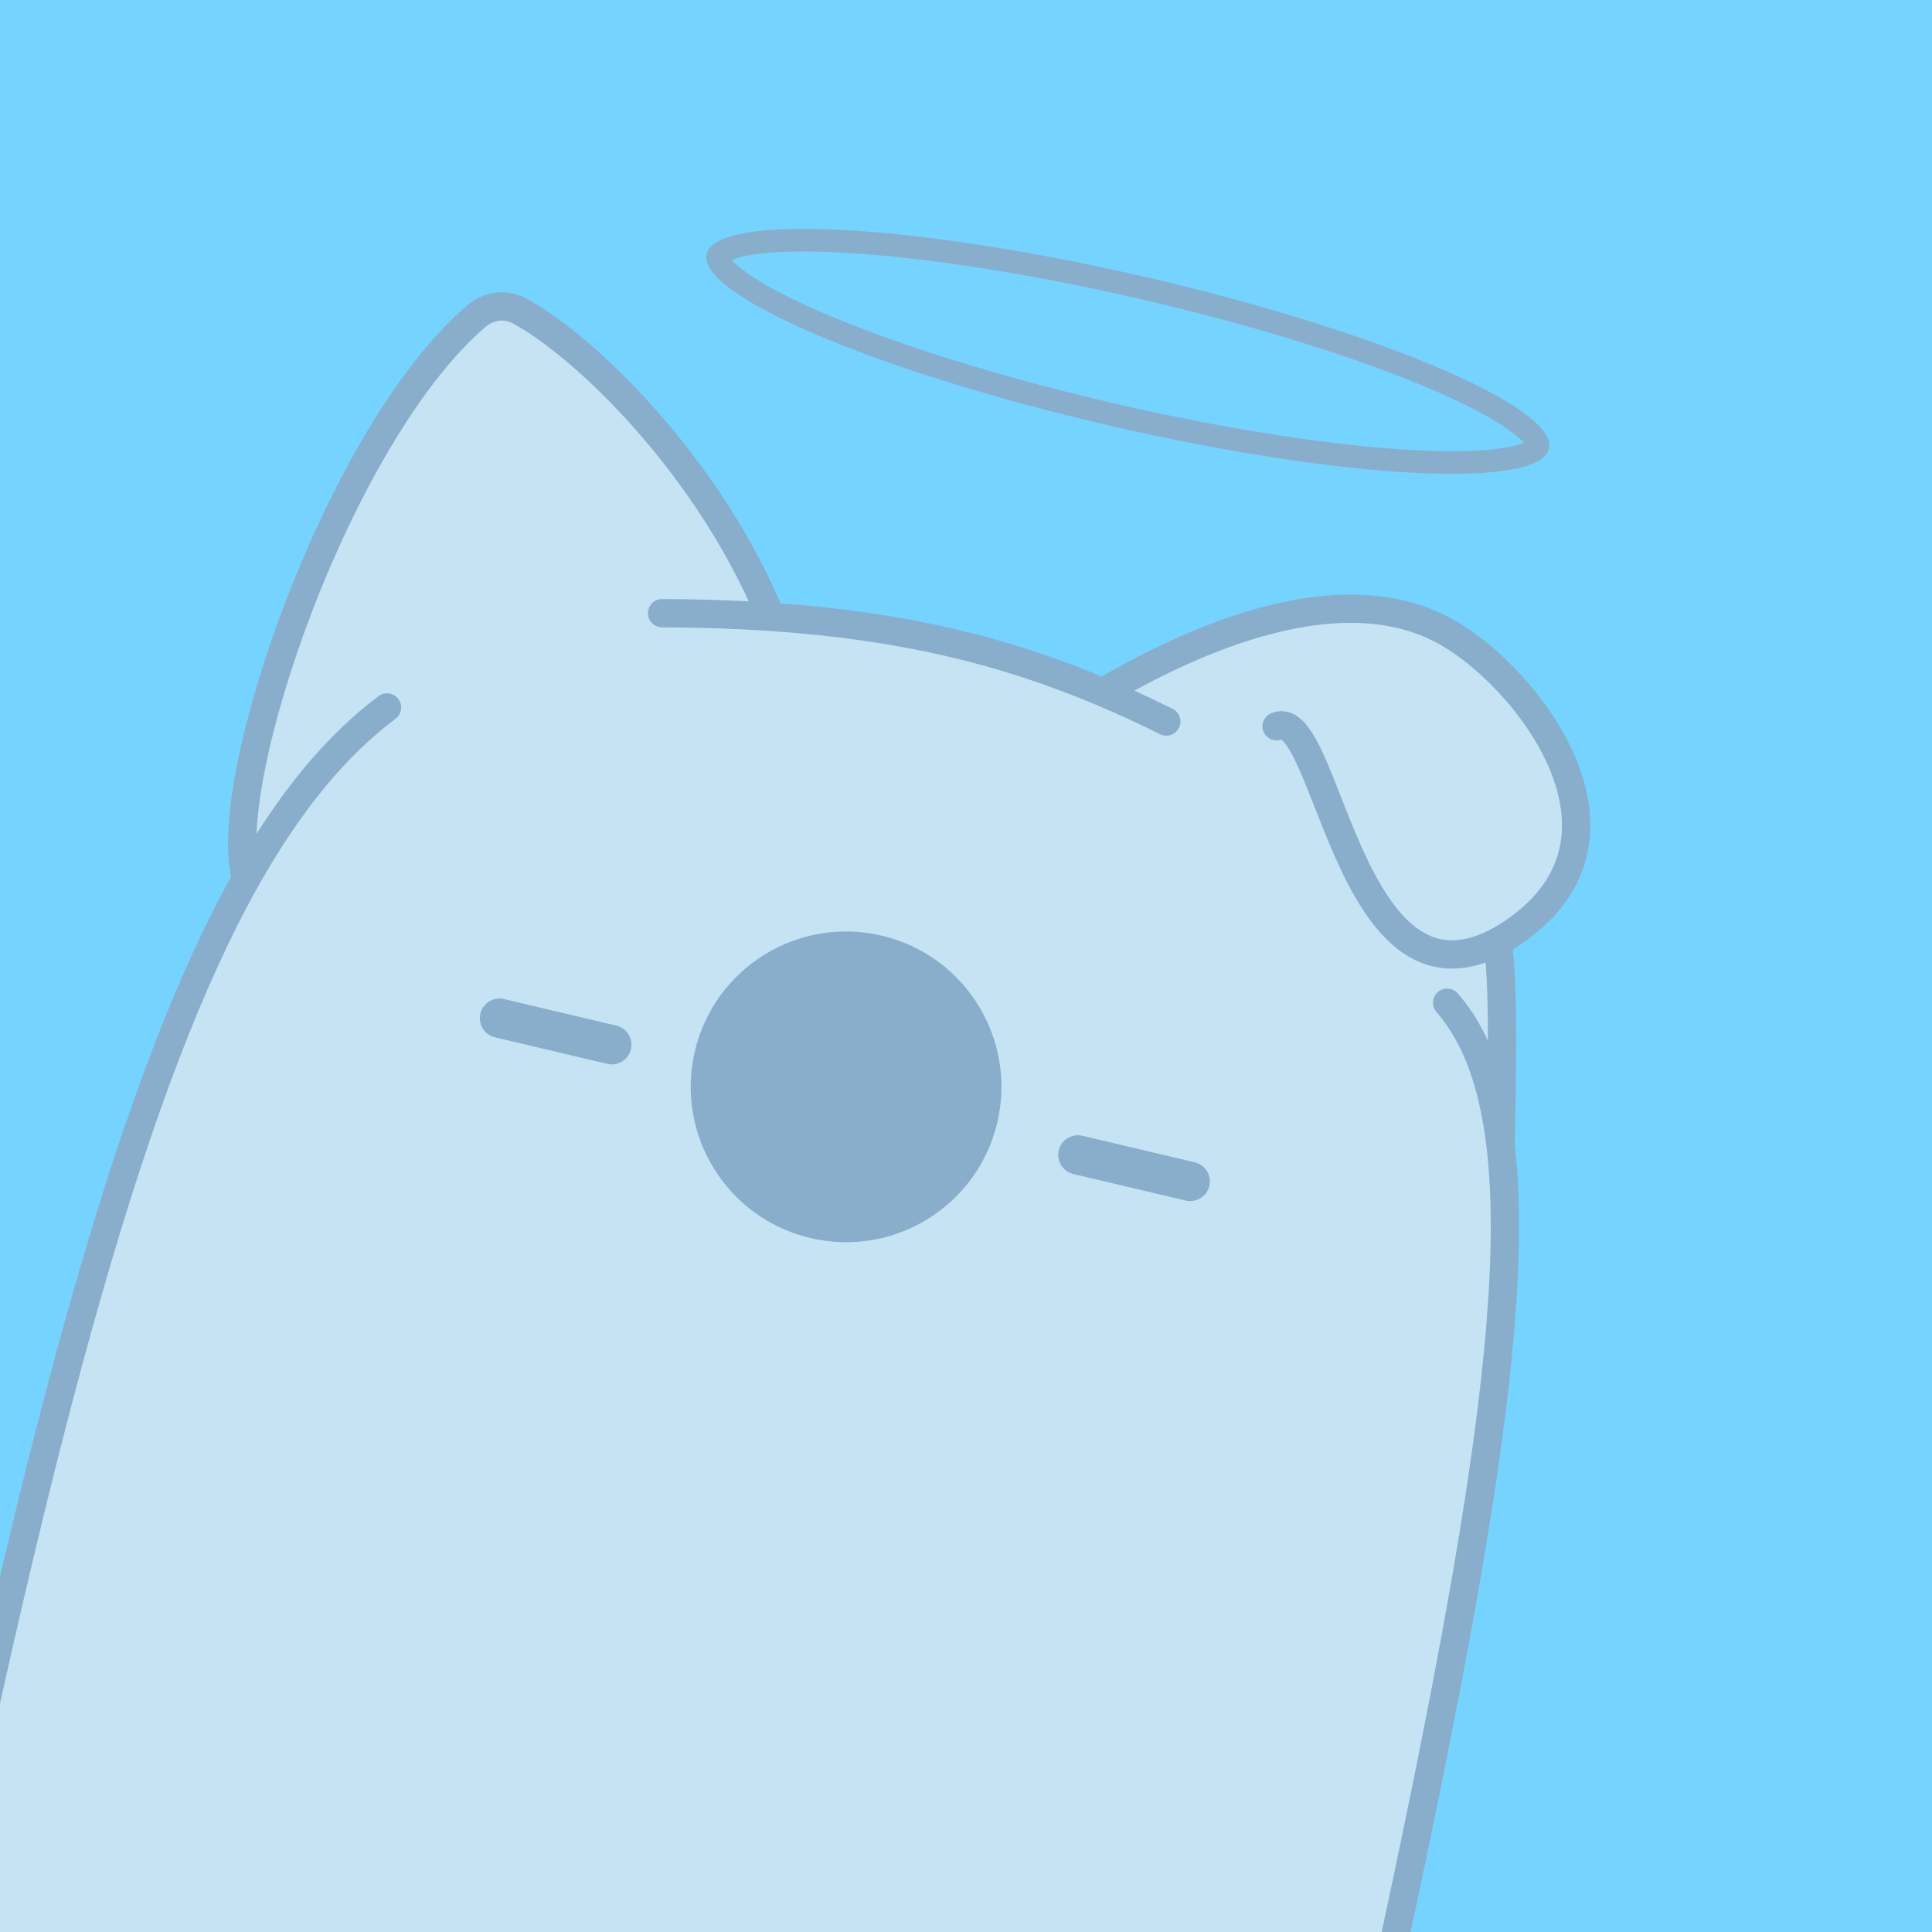
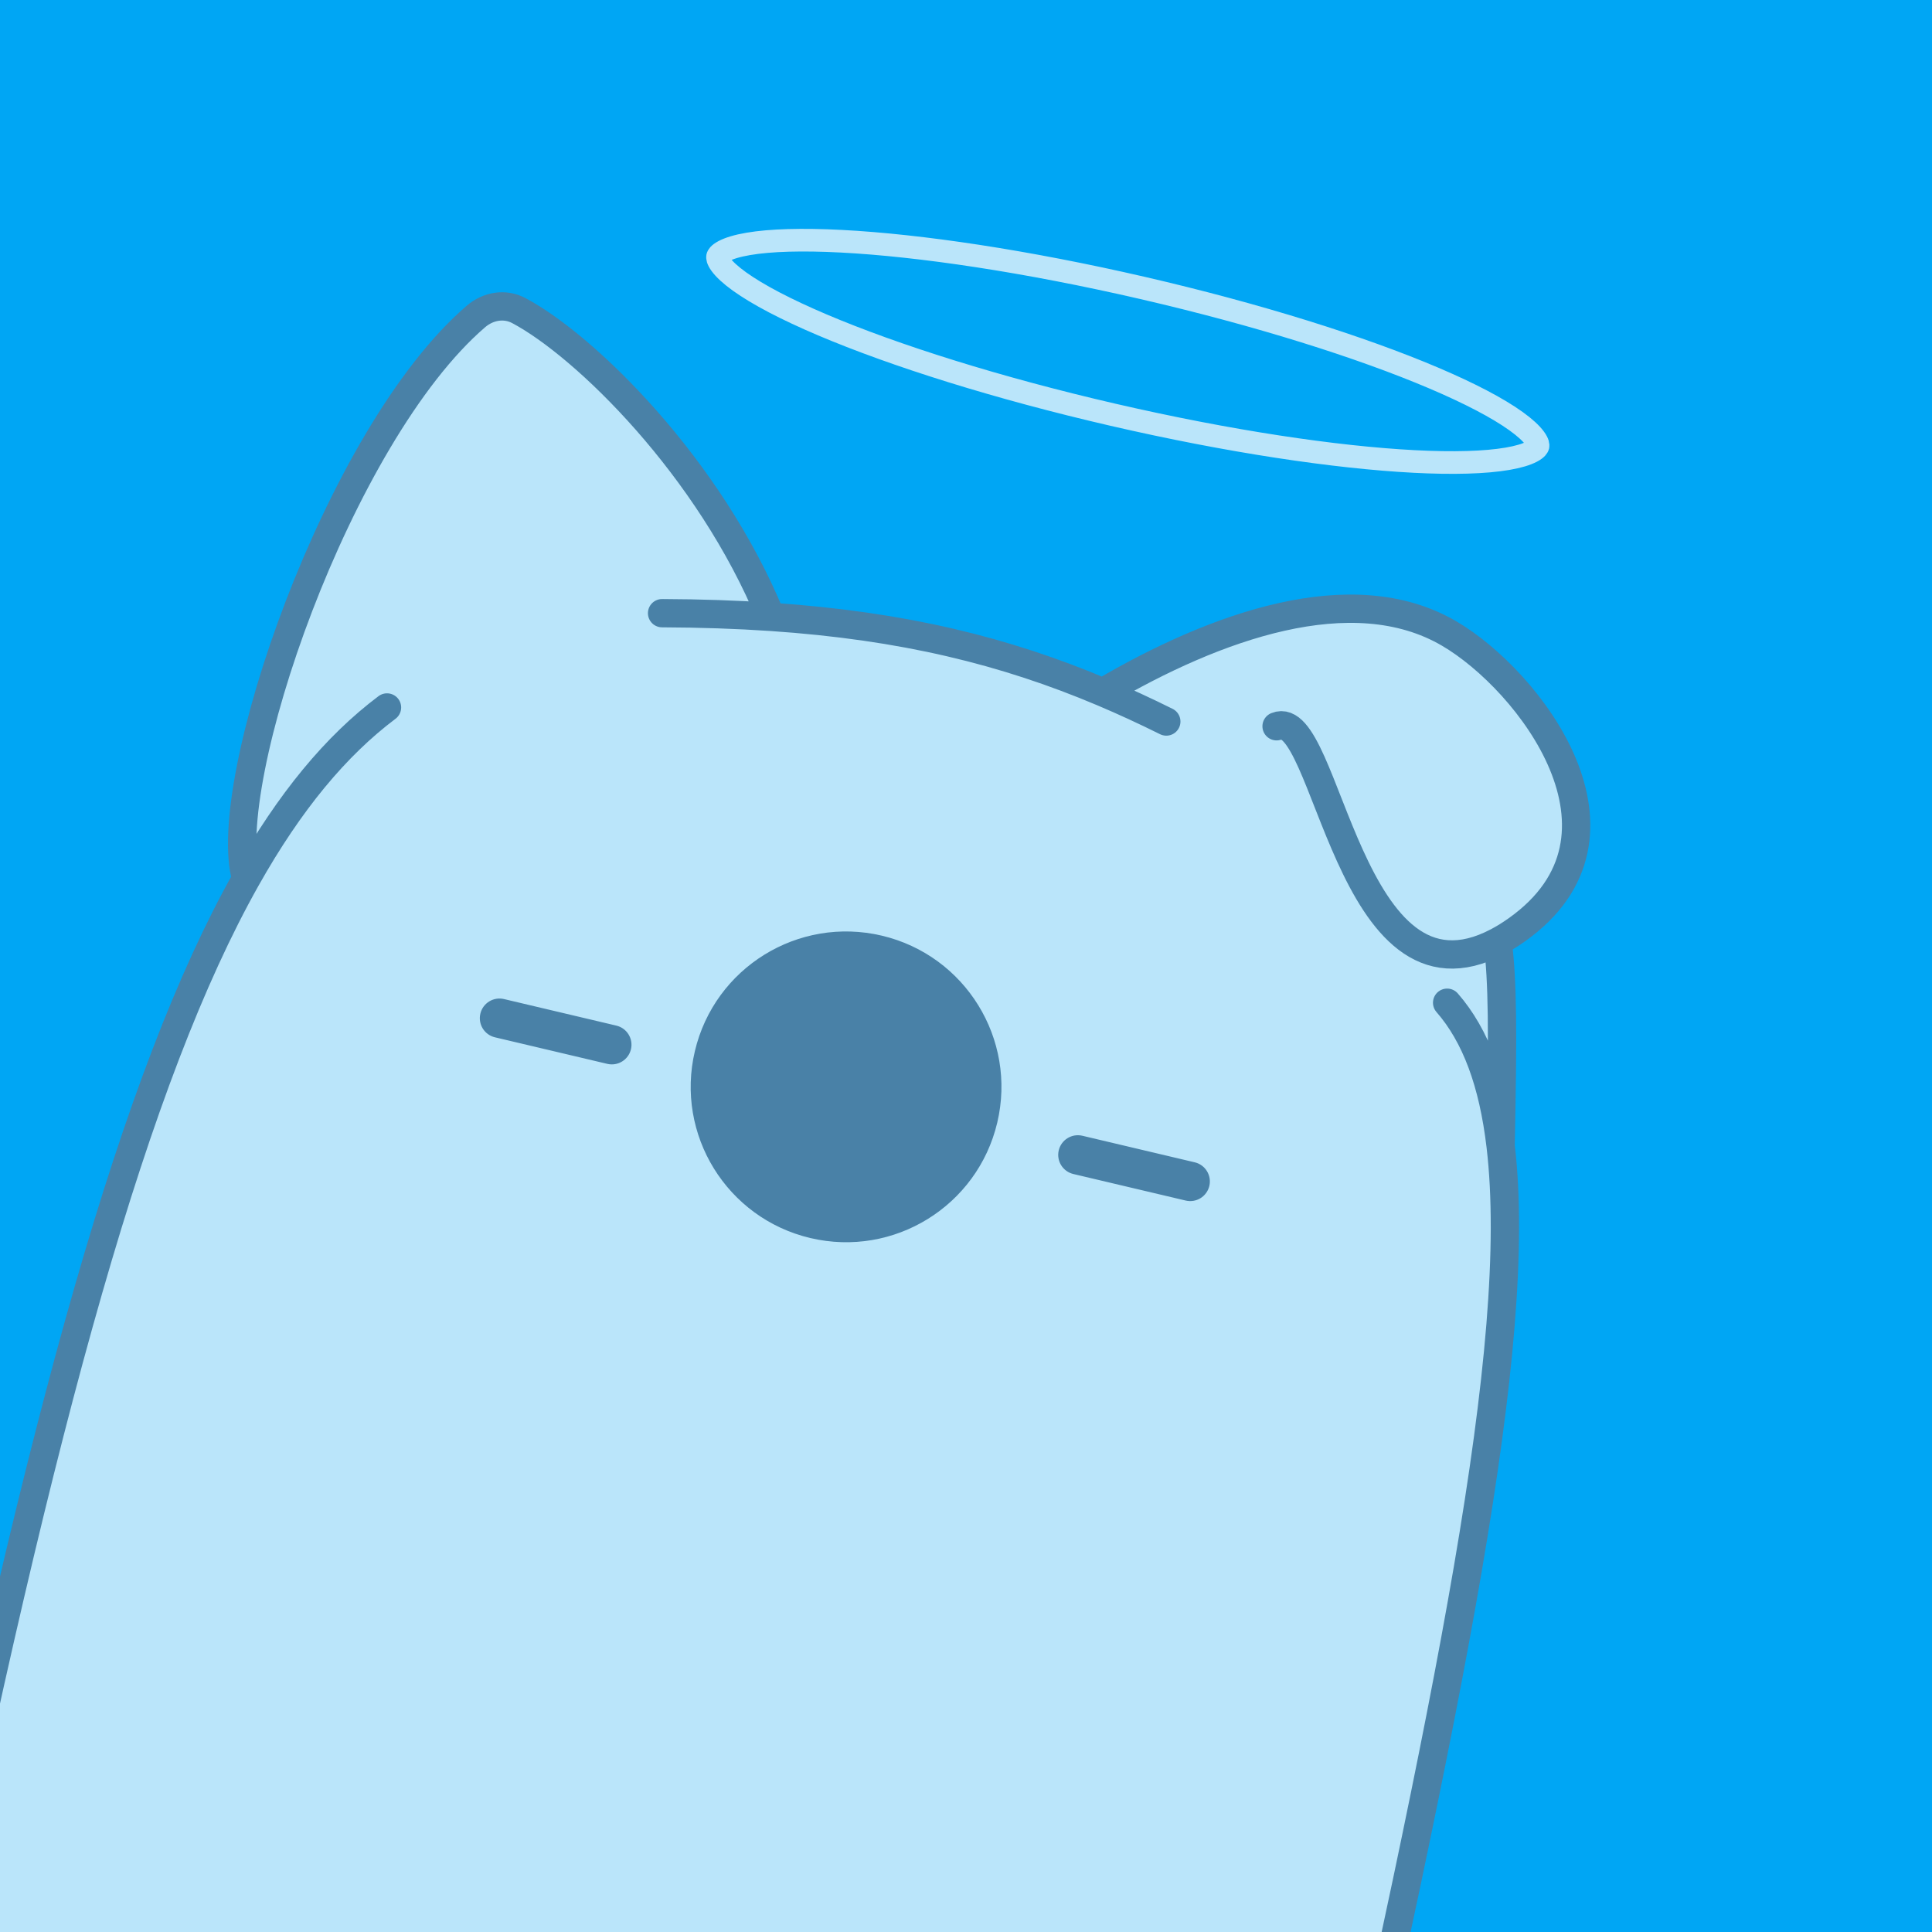
<svg xmlns="http://www.w3.org/2000/svg" width="256" height="256" viewBox="0 0 256 256" fill="none">
  <g clip-path="url(#clip0_2202_40)">
-     <rect width="256" height="256" fill="#74D4FF" />
+     <rect width="256" height="256" fill="#00A6F4" />
    <g opacity="0.75">
-       <path d="M32.62 116.443C17.978 142.477 5.56 187.293 -9.525 261.698L175.284 300.16C191.981 225.504 201.956 178.202 198.839 151.821C199.156 136.517 199.11 130.166 198.453 124.777C199.27 124.344 200.112 123.823 200.981 123.208C218.58 110.74 202.638 90.139 191.994 83.928C179.169 76.444 161.028 82.98 146.126 91.729C133.217 86.275 119.733 82.925 102.146 81.737C93.998 61.903 77.56 45.837 68.742 41.153C66.874 40.161 64.67 40.554 63.066 41.932C44.78 57.644 28.949 103.794 32.62 116.443Z" fill="#E2E8F0" />
-       <path d="M51.281 93.743C44.515 98.831 38.395 106.176 32.62 116.443C17.978 142.477 5.56 187.293 -9.525 261.698L175.284 300.16C191.981 225.504 201.956 178.202 198.839 151.821C197.853 143.478 195.558 137.228 191.752 132.866M32.62 116.443C28.949 103.794 44.78 57.644 63.066 41.932C64.67 40.554 66.874 40.161 68.742 41.153C77.56 45.837 93.998 61.903 102.146 81.737M87.729 81.25C92.845 81.269 97.631 81.432 102.146 81.737M154.542 95.605C151.74 94.213 148.947 92.921 146.126 91.729C133.217 86.275 119.733 82.925 102.146 81.737M146.126 91.729C161.028 82.98 179.169 76.444 191.994 83.928C202.638 90.139 218.58 110.74 200.981 123.208C200.112 123.823 199.27 124.344 198.453 124.777M169.153 96.234C175.892 93.457 178.61 135.283 198.453 124.777M198.453 124.777C199.11 130.166 199.156 136.517 198.839 151.821" stroke="#90A1B9" stroke-width="3.75" stroke-linecap="round" stroke-linejoin="round" />
-       <circle cx="112.109" cy="144.013" r="19.961" transform="rotate(13.2977 112.109 144.013)" fill="#90A1B9" stroke="#90A1B9" stroke-width="1.25" />
-       <rect x="64.713" y="132.534" width="19.255" height="3.958" rx="1.979" transform="rotate(13.2977 64.7134 132.534)" fill="#90A1B9" stroke="#90A1B9" stroke-width="1.25" />
-       <rect x="141.352" y="150.647" width="19.255" height="3.958" rx="1.979" transform="rotate(13.2977 141.352 150.647)" fill="#90A1B9" stroke="#90A1B9" stroke-width="1.25" />
-       <path d="M151.379 38.151C166.735 41.696 180.346 45.999 189.933 50.073C194.738 52.115 198.463 54.07 200.884 55.808C202.1 56.681 202.911 57.447 203.373 58.079C203.842 58.72 203.816 59.026 203.798 59.106C203.779 59.185 203.669 59.472 202.966 59.844C202.273 60.209 201.209 60.541 199.733 60.792C196.795 61.293 192.59 61.419 187.376 61.148C176.974 60.607 162.854 58.507 147.498 54.962C132.142 51.417 118.53 47.114 108.943 43.04C104.139 40.998 100.413 39.042 97.992 37.304C96.777 36.431 95.966 35.666 95.503 35.034C95.034 34.392 95.061 34.085 95.079 34.006C95.098 33.927 95.208 33.64 95.911 33.269C96.603 32.904 97.668 32.571 99.143 32.319C102.08 31.818 106.287 31.694 111.5 31.965C121.903 32.506 136.023 34.606 151.379 38.151Z" stroke="#90A1B9" stroke-width="3" />
+       <path d="M32.62 116.443C17.978 142.477 5.56 187.293 -9.525 261.698L175.284 300.16C191.981 225.504 201.956 178.202 198.839 151.821C199.156 136.517 199.11 130.166 198.453 124.777C199.27 124.344 200.112 123.823 200.981 123.208C218.58 110.74 202.638 90.139 191.994 83.928C179.169 76.444 161.028 82.98 146.126 91.729C133.217 86.275 119.733 82.925 102.146 81.737C93.998 61.903 77.56 45.837 68.742 41.153C66.874 40.161 64.67 40.554 63.066 41.932C44.78 57.644 28.949 103.794 32.62 116.443Z" fill="#F8FAFC" />
+       <path d="M51.281 93.743C44.515 98.831 38.395 106.176 32.62 116.443C17.978 142.477 5.56 187.293 -9.525 261.698L175.284 300.16C191.981 225.504 201.956 178.202 198.839 151.821C197.853 143.478 195.558 137.228 191.752 132.866M32.62 116.443C28.949 103.794 44.78 57.644 63.066 41.932C64.67 40.554 66.874 40.161 68.742 41.153C77.56 45.837 93.998 61.903 102.146 81.737M87.729 81.25C92.845 81.269 97.631 81.432 102.146 81.737M154.542 95.605C151.74 94.213 148.947 92.921 146.126 91.729C133.217 86.275 119.733 82.925 102.146 81.737M146.126 91.729C161.028 82.98 179.169 76.444 191.994 83.928C202.638 90.139 218.58 110.74 200.981 123.208C200.112 123.823 199.27 124.344 198.453 124.777M169.153 96.234C175.892 93.457 178.61 135.283 198.453 124.777M198.453 124.777C199.11 130.166 199.156 136.517 198.839 151.821" stroke="#62748E" stroke-width="3.75" stroke-linecap="round" stroke-linejoin="round" />
+       <circle cx="112.109" cy="144.013" r="19.961" transform="rotate(13.2977 112.109 144.013)" fill="#62748E" stroke="#62748E" stroke-width="1.25" />
+       <rect x="64.713" y="132.534" width="19.255" height="3.958" rx="1.979" transform="rotate(13.2977 64.7134 132.534)" fill="#62748E" stroke="#62748E" stroke-width="1.25" />
+       <rect x="141.352" y="150.647" width="19.255" height="3.958" rx="1.979" transform="rotate(13.2977 141.352 150.647)" fill="#62748E" stroke="#62748E" stroke-width="1.25" />
+       <path d="M151.379 38.151C166.735 41.696 180.346 45.999 189.933 50.073C194.738 52.115 198.463 54.07 200.884 55.808C202.1 56.681 202.911 57.447 203.373 58.079C203.842 58.72 203.816 59.026 203.798 59.106C203.779 59.185 203.669 59.472 202.966 59.844C202.273 60.209 201.209 60.541 199.733 60.792C196.795 61.293 192.59 61.419 187.376 61.148C176.974 60.607 162.854 58.507 147.498 54.962C132.142 51.417 118.53 47.114 108.943 43.04C104.139 40.998 100.413 39.042 97.992 37.304C96.777 36.431 95.966 35.666 95.503 35.034C95.034 34.392 95.061 34.085 95.079 34.006C95.098 33.927 95.208 33.64 95.911 33.269C96.603 32.904 97.668 32.571 99.143 32.319C102.08 31.818 106.287 31.694 111.5 31.965C121.903 32.506 136.023 34.606 151.379 38.151Z" stroke="#F8FAFC" stroke-width="3" />
    </g>
  </g>
  <defs>
    <clipPath id="clip0_2202_40">
      <rect width="256" height="256" fill="white" />
    </clipPath>
  </defs>
</svg>
